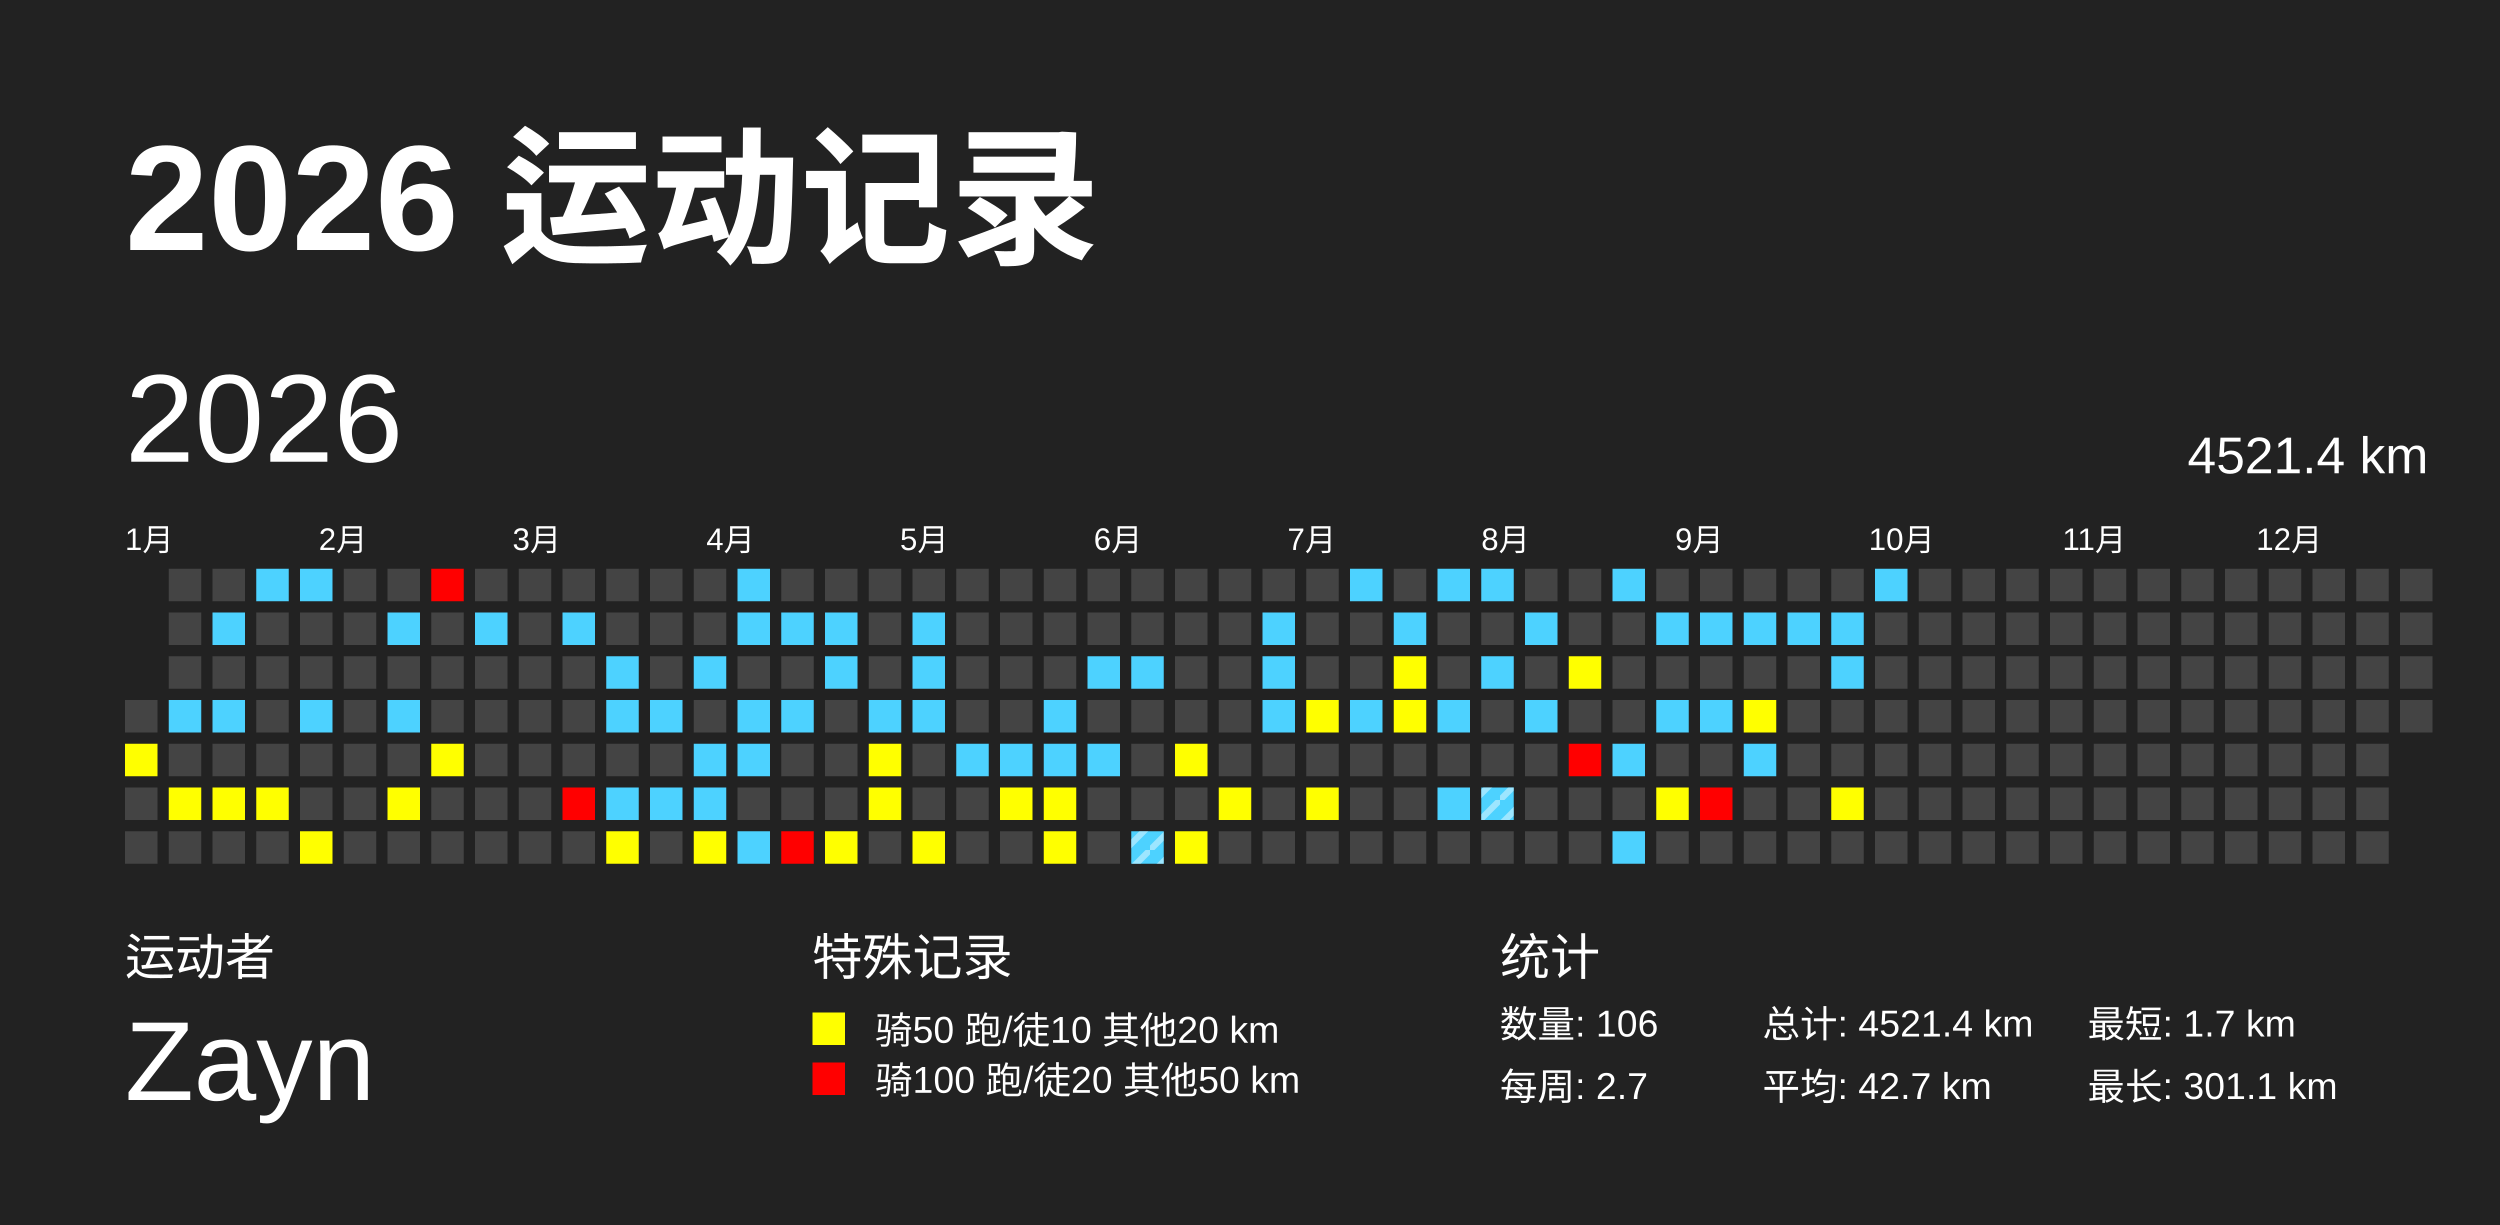
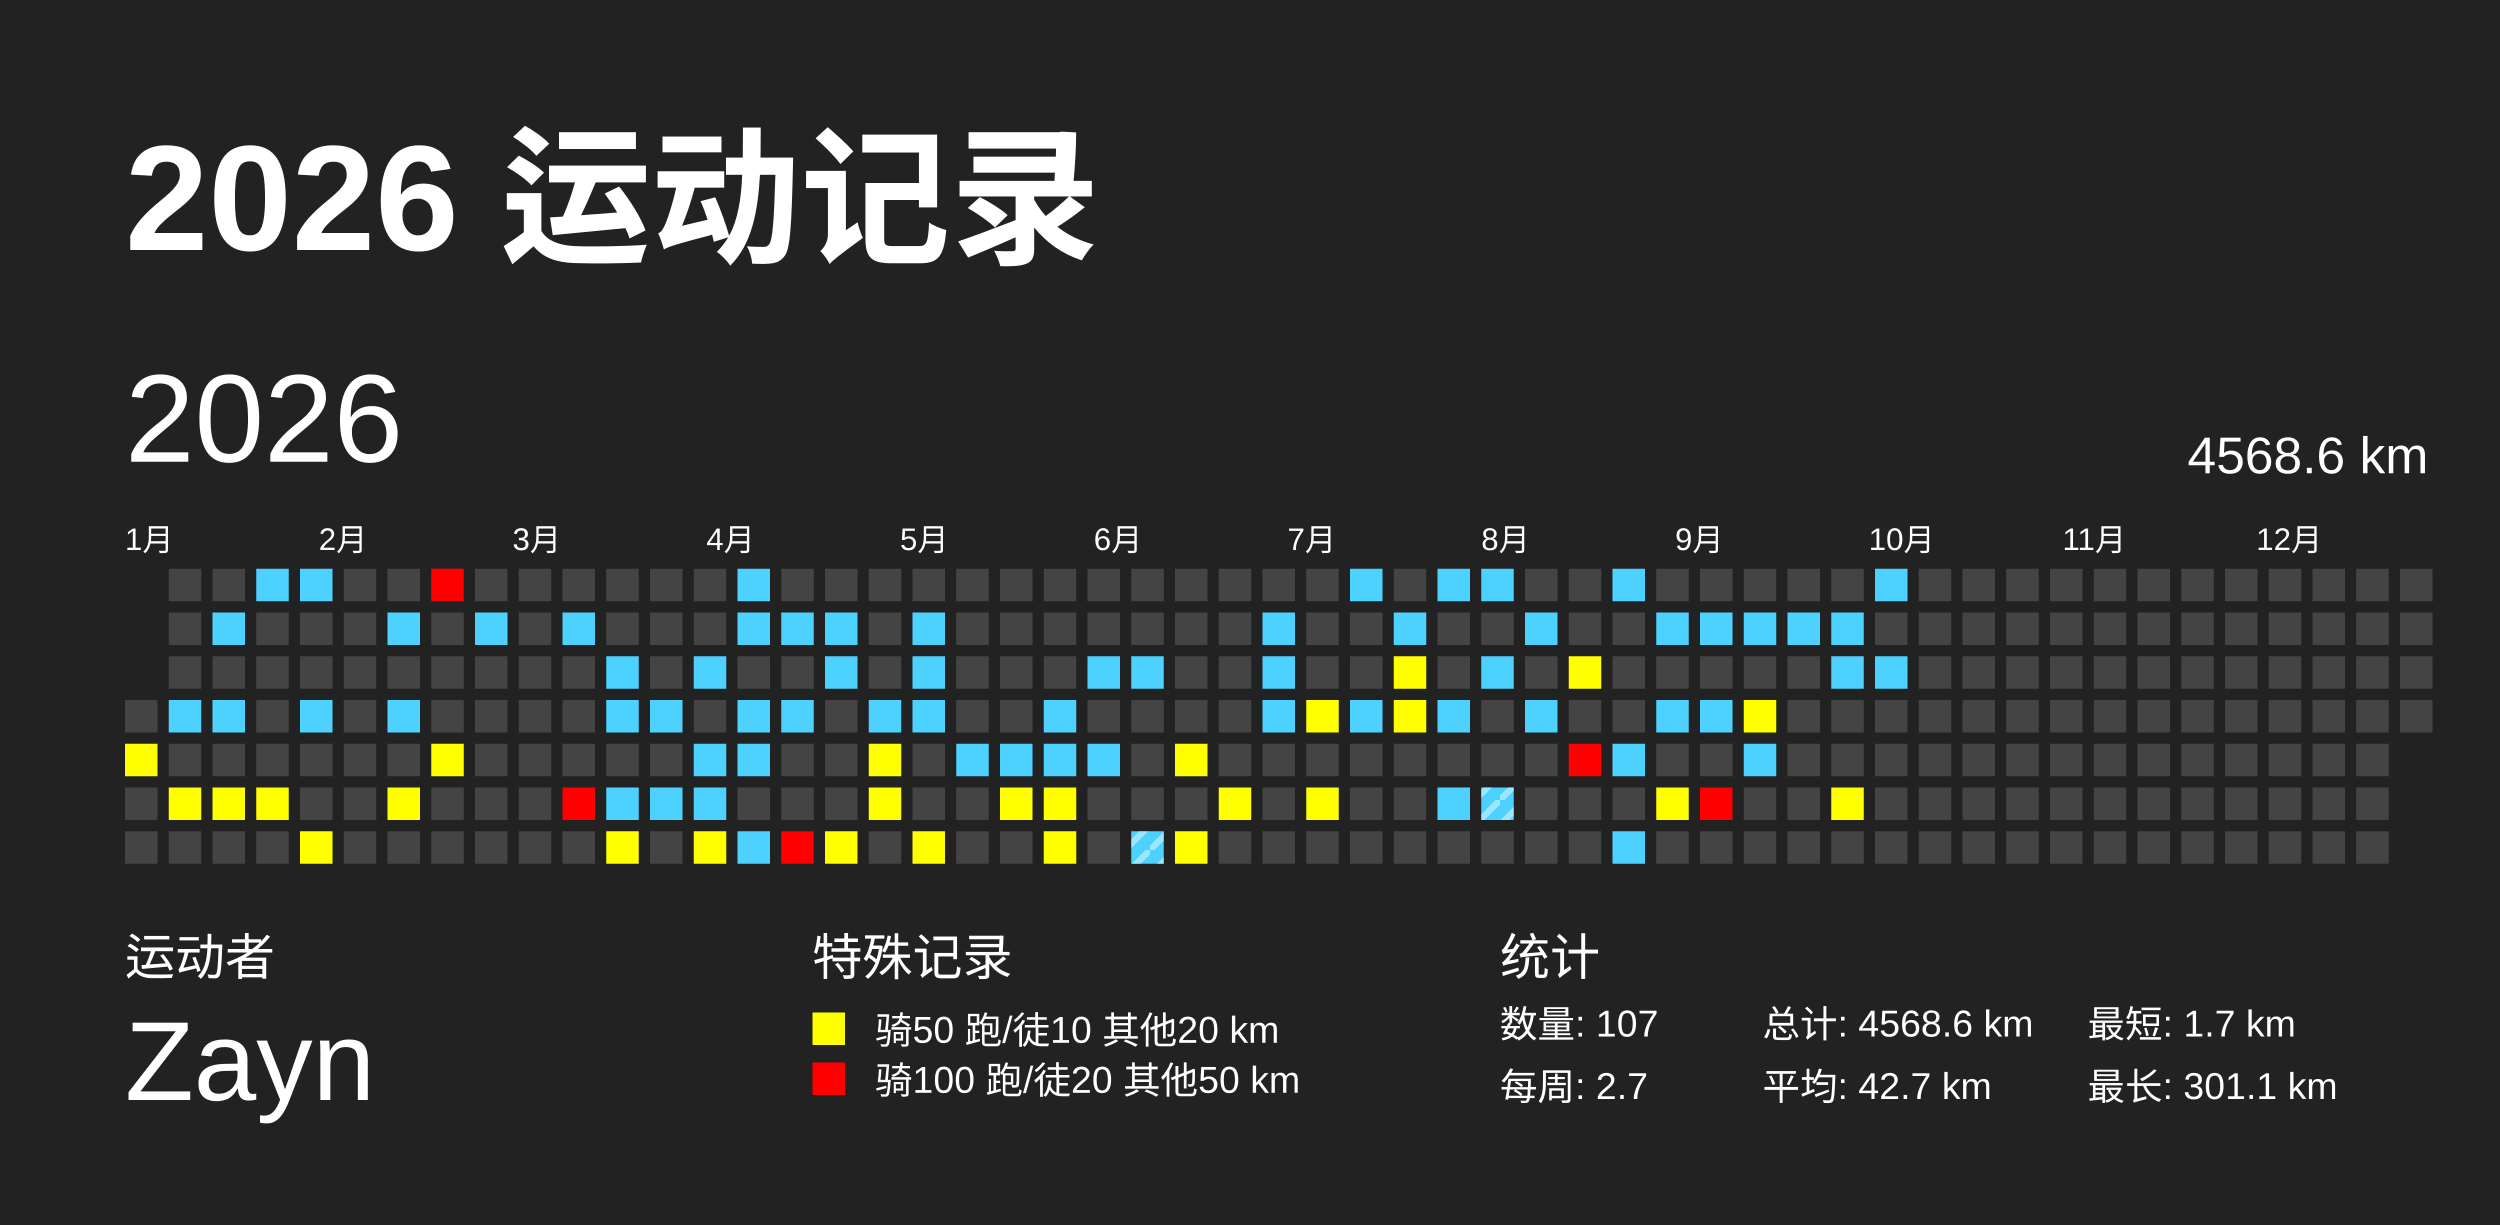
<svg xmlns="http://www.w3.org/2000/svg" baseProfile="full" height="98mm" version="1.1" viewBox="0,0,200,98" width="200mm">
  <defs>
    <pattern height="2" id="indoor-stripe" patternUnits="userSpaceOnUse" width="2">
      <line stroke="white" stroke-opacity="0.45" stroke-width="0.5" x1="0" x2="2" y1="2" y2="0" />
    </pattern>
  </defs>
  <rect fill="#222222" height="98" width="200" x="0" y="0" />
  <text fill="#FFFFFF" style="font-size:12px; font-family:Arial; font-weight:bold;" x="10" y="20">2026 运动记录</text>
  <text fill="#FFFFFF" style="font-size:4px; font-family:Arial" x="10" y="78">运动者</text>
  <text fill="#FFFFFF" style="font-size:9px; font-family:Arial" x="10" y="88">Zayn</text>
  <text fill="#FFFFFF" style="font-size:4px; font-family:Arial" x="65" y="78">特殊记录</text>
  <rect fill="yellow" height="2.6" width="2.6" x="65" y="81" />
  <text fill="#FFFFFF" style="font-size:3px; font-family:Arial" x="70" y="83.5">骑50 跑/徒10 其他20 km</text>
  <rect fill="red" height="2.6" width="2.6" x="65" y="85" />
  <text fill="#FFFFFF" style="font-size:3px; font-family:Arial" x="70" y="87.5">骑100 跑/徒20 其他50 km</text>
  <text fill="#FFFFFF" style="font-size:4px; font-family:Arial" x="120" y="78">统计</text>
-   <text fill="#FFFFFF" style="font-size:3px; font-family:Arial" x="120" y="83">数量: 106</text>
+   <text fill="#FFFFFF" style="font-size:3px; font-family:Arial" x="120" y="83">数量: 107</text>
  <text fill="#FFFFFF" style="font-size:3px; font-family:Arial" x="120" y="88">每周: 2.7</text>
-   <text fill="#FFFFFF" style="font-size:3px; font-family:Arial" x="141" y="83">总计: 4521.4 km</text>
+   <text fill="#FFFFFF" style="font-size:3px; font-family:Arial" x="141" y="83">总计: 4568.6 km</text>
  <text fill="#FFFFFF" style="font-size:3px; font-family:Arial" x="141" y="88">平均: 42.7 km</text>
  <text fill="#FFFFFF" style="font-size:3px; font-family:Arial" x="167" y="83">最短: 1.7 km</text>
  <text fill="#FFFFFF" style="font-size:3px; font-family:Arial" x="167" y="88">最长: 301.1 km</text>
  <text dominant-baseline="hanging" fill="#FFFFFF" style="font-size:10.0px; font-family:Arial;" x="10" y="30">2026</text>
-   <text dominant-baseline="hanging" fill="#FFFFFF" style="font-size:4.125px; font-family:Arial;" x="175" y="35">4521.4 km</text>
+   <text dominant-baseline="hanging" fill="#FFFFFF" style="font-size:4.125px; font-family:Arial;" x="175" y="35">4568.6 km</text>
  <text fill="#FFFFFF" style="font-size:2.5px; font-family:Arial" x="10.0" y="44">1月</text>
  <text fill="#FFFFFF" style="font-size:2.5px; font-family:Arial" x="25.5" y="44">2月</text>
  <text fill="#FFFFFF" style="font-size:2.5px; font-family:Arial" x="41.0" y="44">3月</text>
  <text fill="#FFFFFF" style="font-size:2.5px; font-family:Arial" x="56.5" y="44">4月</text>
  <text fill="#FFFFFF" style="font-size:2.5px; font-family:Arial" x="72.0" y="44">5月</text>
  <text fill="#FFFFFF" style="font-size:2.5px; font-family:Arial" x="87.5" y="44">6月</text>
  <text fill="#FFFFFF" style="font-size:2.5px; font-family:Arial" x="103.0" y="44">7月</text>
  <text fill="#FFFFFF" style="font-size:2.5px; font-family:Arial" x="118.5" y="44">8月</text>
  <text fill="#FFFFFF" style="font-size:2.5px; font-family:Arial" x="134.0" y="44">9月</text>
  <text fill="#FFFFFF" style="font-size:2.5px; font-family:Arial" x="149.5" y="44">10月</text>
  <text fill="#FFFFFF" style="font-size:2.5px; font-family:Arial" x="165.0" y="44">11月</text>
  <text fill="#FFFFFF" style="font-size:2.5px; font-family:Arial" x="180.5" y="44">12月</text>
  <rect fill="#444444" height="2.6" width="2.6" x="10.0" y="56.0" />
  <rect fill="yellow" height="2.6" width="2.6" x="10.0" y="59.5" />
  <rect fill="#444444" height="2.6" width="2.6" x="10.0" y="63.0" />
  <rect fill="#444444" height="2.6" width="2.6" x="10.0" y="66.5" />
  <rect fill="#444444" height="2.6" width="2.6" x="13.5" y="45.5" />
  <rect fill="#444444" height="2.6" width="2.6" x="13.5" y="49.0" />
  <rect fill="#444444" height="2.6" width="2.6" x="13.5" y="52.5" />
  <rect fill="#4dd2ff" height="2.6" width="2.6" x="13.5" y="56.0" />
  <rect fill="#444444" height="2.6" width="2.6" x="13.5" y="59.5" />
  <rect fill="yellow" height="2.6" width="2.6" x="13.5" y="63.0" />
  <rect fill="#444444" height="2.6" width="2.6" x="13.5" y="66.5" />
  <rect fill="#444444" height="2.6" width="2.6" x="17.0" y="45.5" />
  <rect fill="#4dd2ff" height="2.6" width="2.6" x="17.0" y="49.0" />
  <rect fill="#444444" height="2.6" width="2.6" x="17.0" y="52.5" />
  <rect fill="#4dd2ff" height="2.6" width="2.6" x="17.0" y="56.0" />
  <rect fill="#444444" height="2.6" width="2.6" x="17.0" y="59.5" />
  <rect fill="yellow" height="2.6" width="2.6" x="17.0" y="63.0" />
  <rect fill="#444444" height="2.6" width="2.6" x="17.0" y="66.5" />
  <rect fill="#4dd2ff" height="2.6" width="2.6" x="20.5" y="45.5" />
  <rect fill="#444444" height="2.6" width="2.6" x="20.5" y="49.0" />
  <rect fill="#444444" height="2.6" width="2.6" x="20.5" y="52.5" />
  <rect fill="#444444" height="2.6" width="2.6" x="20.5" y="56.0" />
  <rect fill="#444444" height="2.6" width="2.6" x="20.5" y="59.5" />
  <rect fill="yellow" height="2.6" width="2.6" x="20.5" y="63.0" />
  <rect fill="#444444" height="2.6" width="2.6" x="20.5" y="66.5" />
  <rect fill="#4dd2ff" height="2.6" width="2.6" x="24.0" y="45.5" />
  <rect fill="#444444" height="2.6" width="2.6" x="24.0" y="49.0" />
  <rect fill="#444444" height="2.6" width="2.6" x="24.0" y="52.5" />
  <rect fill="#4dd2ff" height="2.6" width="2.6" x="24.0" y="56.0" />
  <rect fill="#444444" height="2.6" width="2.6" x="24.0" y="59.5" />
  <rect fill="#444444" height="2.6" width="2.6" x="24.0" y="63.0" />
  <rect fill="yellow" height="2.6" width="2.6" x="24.0" y="66.5" />
  <rect fill="#444444" height="2.6" width="2.6" x="27.5" y="45.5" />
  <rect fill="#444444" height="2.6" width="2.6" x="27.5" y="49.0" />
  <rect fill="#444444" height="2.6" width="2.6" x="27.5" y="52.5" />
  <rect fill="#444444" height="2.6" width="2.6" x="27.5" y="56.0" />
  <rect fill="#444444" height="2.6" width="2.6" x="27.5" y="59.5" />
  <rect fill="#444444" height="2.6" width="2.6" x="27.5" y="63.0" />
  <rect fill="#444444" height="2.6" width="2.6" x="27.5" y="66.5" />
  <rect fill="#444444" height="2.6" width="2.6" x="31.0" y="45.5" />
  <rect fill="#4dd2ff" height="2.6" width="2.6" x="31.0" y="49.0" />
  <rect fill="#444444" height="2.6" width="2.6" x="31.0" y="52.5" />
  <rect fill="#4dd2ff" height="2.6" width="2.6" x="31.0" y="56.0" />
  <rect fill="#444444" height="2.6" width="2.6" x="31.0" y="59.5" />
  <rect fill="yellow" height="2.6" width="2.6" x="31.0" y="63.0" />
  <rect fill="#444444" height="2.6" width="2.6" x="31.0" y="66.5" />
  <rect fill="red" height="2.6" width="2.6" x="34.5" y="45.5" />
  <rect fill="#444444" height="2.6" width="2.6" x="34.5" y="49.0" />
  <rect fill="#444444" height="2.6" width="2.6" x="34.5" y="52.5" />
  <rect fill="#444444" height="2.6" width="2.6" x="34.5" y="56.0" />
  <rect fill="yellow" height="2.6" width="2.6" x="34.5" y="59.5" />
  <rect fill="#444444" height="2.6" width="2.6" x="34.5" y="63.0" />
  <rect fill="#444444" height="2.6" width="2.6" x="34.5" y="66.5" />
  <rect fill="#444444" height="2.6" width="2.6" x="38.0" y="45.5" />
  <rect fill="#4dd2ff" height="2.6" width="2.6" x="38.0" y="49.0" />
  <rect fill="#444444" height="2.6" width="2.6" x="38.0" y="52.5" />
  <rect fill="#444444" height="2.6" width="2.6" x="38.0" y="56.0" />
  <rect fill="#444444" height="2.6" width="2.6" x="38.0" y="59.5" />
  <rect fill="#444444" height="2.6" width="2.6" x="38.0" y="63.0" />
  <rect fill="#444444" height="2.6" width="2.6" x="38.0" y="66.5" />
  <rect fill="#444444" height="2.6" width="2.6" x="41.5" y="45.5" />
  <rect fill="#444444" height="2.6" width="2.6" x="41.5" y="49.0" />
  <rect fill="#444444" height="2.6" width="2.6" x="41.5" y="52.5" />
  <rect fill="#444444" height="2.6" width="2.6" x="41.5" y="56.0" />
  <rect fill="#444444" height="2.6" width="2.6" x="41.5" y="59.5" />
  <rect fill="#444444" height="2.6" width="2.6" x="41.5" y="63.0" />
  <rect fill="#444444" height="2.6" width="2.6" x="41.5" y="66.5" />
  <rect fill="#444444" height="2.6" width="2.6" x="45.0" y="45.5" />
  <rect fill="#4dd2ff" height="2.6" width="2.6" x="45.0" y="49.0" />
  <rect fill="#444444" height="2.6" width="2.6" x="45.0" y="52.5" />
  <rect fill="#444444" height="2.6" width="2.6" x="45.0" y="56.0" />
  <rect fill="#444444" height="2.6" width="2.6" x="45.0" y="59.5" />
  <rect fill="red" height="2.6" width="2.6" x="45.0" y="63.0" />
  <rect fill="#444444" height="2.6" width="2.6" x="45.0" y="66.5" />
  <rect fill="#444444" height="2.6" width="2.6" x="48.5" y="45.5" />
  <rect fill="#444444" height="2.6" width="2.6" x="48.5" y="49.0" />
  <rect fill="#4dd2ff" height="2.6" width="2.6" x="48.5" y="52.5" />
  <rect fill="#4dd2ff" height="2.6" width="2.6" x="48.5" y="56.0" />
  <rect fill="#444444" height="2.6" width="2.6" x="48.5" y="59.5" />
  <rect fill="#4dd2ff" height="2.6" width="2.6" x="48.5" y="63.0" />
  <rect fill="yellow" height="2.6" width="2.6" x="48.5" y="66.5" />
  <rect fill="#444444" height="2.6" width="2.6" x="52.0" y="45.5" />
  <rect fill="#444444" height="2.6" width="2.6" x="52.0" y="49.0" />
  <rect fill="#444444" height="2.6" width="2.6" x="52.0" y="52.5" />
  <rect fill="#4dd2ff" height="2.6" width="2.6" x="52.0" y="56.0" />
  <rect fill="#444444" height="2.6" width="2.6" x="52.0" y="59.5" />
  <rect fill="#4dd2ff" height="2.6" width="2.6" x="52.0" y="63.0" />
  <rect fill="#444444" height="2.6" width="2.6" x="52.0" y="66.5" />
  <rect fill="#444444" height="2.6" width="2.6" x="55.5" y="45.5" />
  <rect fill="#444444" height="2.6" width="2.6" x="55.5" y="49.0" />
  <rect fill="#4dd2ff" height="2.6" width="2.6" x="55.5" y="52.5" />
  <rect fill="#444444" height="2.6" width="2.6" x="55.5" y="56.0" />
  <rect fill="#4dd2ff" height="2.6" width="2.6" x="55.5" y="59.5" />
  <rect fill="#4dd2ff" height="2.6" width="2.6" x="55.5" y="63.0" />
  <rect fill="yellow" height="2.6" width="2.6" x="55.5" y="66.5" />
  <rect fill="#4dd2ff" height="2.6" width="2.6" x="59.0" y="45.5" />
  <rect fill="#4dd2ff" height="2.6" width="2.6" x="59.0" y="49.0" />
  <rect fill="#444444" height="2.6" width="2.6" x="59.0" y="52.5" />
  <rect fill="#4dd2ff" height="2.6" width="2.6" x="59.0" y="56.0" />
  <rect fill="#4dd2ff" height="2.6" width="2.6" x="59.0" y="59.5" />
  <rect fill="#444444" height="2.6" width="2.6" x="59.0" y="63.0" />
  <rect fill="#4dd2ff" height="2.6" width="2.6" x="59.0" y="66.5" />
  <rect fill="#444444" height="2.6" width="2.6" x="62.5" y="45.5" />
  <rect fill="#4dd2ff" height="2.6" width="2.6" x="62.5" y="49.0" />
  <rect fill="#444444" height="2.6" width="2.6" x="62.5" y="52.5" />
  <rect fill="#4dd2ff" height="2.6" width="2.6" x="62.5" y="56.0" />
  <rect fill="#444444" height="2.6" width="2.6" x="62.5" y="59.5" />
  <rect fill="#444444" height="2.6" width="2.6" x="62.5" y="63.0" />
  <rect fill="red" height="2.6" width="2.6" x="62.5" y="66.5" />
  <rect fill="#444444" height="2.6" width="2.6" x="66.0" y="45.5" />
  <rect fill="#4dd2ff" height="2.6" width="2.6" x="66.0" y="49.0" />
  <rect fill="#4dd2ff" height="2.6" width="2.6" x="66.0" y="52.5" />
  <rect fill="#444444" height="2.6" width="2.6" x="66.0" y="56.0" />
  <rect fill="#444444" height="2.6" width="2.6" x="66.0" y="59.5" />
  <rect fill="#444444" height="2.6" width="2.6" x="66.0" y="63.0" />
  <rect fill="yellow" height="2.6" width="2.6" x="66.0" y="66.5" />
  <rect fill="#444444" height="2.6" width="2.6" x="69.5" y="45.5" />
  <rect fill="#444444" height="2.6" width="2.6" x="69.5" y="49.0" />
  <rect fill="#444444" height="2.6" width="2.6" x="69.5" y="52.5" />
  <rect fill="#4dd2ff" height="2.6" width="2.6" x="69.5" y="56.0" />
  <rect fill="yellow" height="2.6" width="2.6" x="69.5" y="59.5" />
  <rect fill="yellow" height="2.6" width="2.6" x="69.5" y="63.0" />
  <rect fill="#444444" height="2.6" width="2.6" x="69.5" y="66.5" />
  <rect fill="#444444" height="2.6" width="2.6" x="73.0" y="45.5" />
  <rect fill="#4dd2ff" height="2.6" width="2.6" x="73.0" y="49.0" />
  <rect fill="#4dd2ff" height="2.6" width="2.6" x="73.0" y="52.5" />
  <rect fill="#4dd2ff" height="2.6" width="2.6" x="73.0" y="56.0" />
  <rect fill="#444444" height="2.6" width="2.6" x="73.0" y="59.5" />
  <rect fill="#444444" height="2.6" width="2.6" x="73.0" y="63.0" />
  <rect fill="yellow" height="2.6" width="2.6" x="73.0" y="66.5" />
  <rect fill="#444444" height="2.6" width="2.6" x="76.5" y="45.5" />
  <rect fill="#444444" height="2.6" width="2.6" x="76.5" y="49.0" />
  <rect fill="#444444" height="2.6" width="2.6" x="76.5" y="52.5" />
  <rect fill="#444444" height="2.6" width="2.6" x="76.5" y="56.0" />
  <rect fill="#4dd2ff" height="2.6" width="2.6" x="76.5" y="59.5" />
  <rect fill="#444444" height="2.6" width="2.6" x="76.5" y="63.0" />
  <rect fill="#444444" height="2.6" width="2.6" x="76.5" y="66.5" />
  <rect fill="#444444" height="2.6" width="2.6" x="80.0" y="45.5" />
  <rect fill="#444444" height="2.6" width="2.6" x="80.0" y="49.0" />
  <rect fill="#444444" height="2.6" width="2.6" x="80.0" y="52.5" />
  <rect fill="#444444" height="2.6" width="2.6" x="80.0" y="56.0" />
  <rect fill="#4dd2ff" height="2.6" width="2.6" x="80.0" y="59.5" />
  <rect fill="yellow" height="2.6" width="2.6" x="80.0" y="63.0" />
  <rect fill="#444444" height="2.6" width="2.6" x="80.0" y="66.5" />
  <rect fill="#444444" height="2.6" width="2.6" x="83.5" y="45.5" />
  <rect fill="#444444" height="2.6" width="2.6" x="83.5" y="49.0" />
  <rect fill="#444444" height="2.6" width="2.6" x="83.5" y="52.5" />
  <rect fill="#4dd2ff" height="2.6" width="2.6" x="83.5" y="56.0" />
  <rect fill="#4dd2ff" height="2.6" width="2.6" x="83.5" y="59.5" />
  <rect fill="yellow" height="2.6" width="2.6" x="83.5" y="63.0" />
  <rect fill="yellow" height="2.6" width="2.6" x="83.5" y="66.5" />
  <rect fill="#444444" height="2.6" width="2.6" x="87.0" y="45.5" />
  <rect fill="#444444" height="2.6" width="2.6" x="87.0" y="49.0" />
  <rect fill="#4dd2ff" height="2.6" width="2.6" x="87.0" y="52.5" />
  <rect fill="#444444" height="2.6" width="2.6" x="87.0" y="56.0" />
  <rect fill="#4dd2ff" height="2.6" width="2.6" x="87.0" y="59.5" />
  <rect fill="#444444" height="2.6" width="2.6" x="87.0" y="63.0" />
  <rect fill="#444444" height="2.6" width="2.6" x="87.0" y="66.5" />
  <rect fill="#444444" height="2.6" width="2.6" x="90.5" y="45.5" />
  <rect fill="#444444" height="2.6" width="2.6" x="90.5" y="49.0" />
  <rect fill="#4dd2ff" height="2.6" width="2.6" x="90.5" y="52.5" />
  <rect fill="#444444" height="2.6" width="2.6" x="90.5" y="56.0" />
  <rect fill="#444444" height="2.6" width="2.6" x="90.5" y="59.5" />
  <rect fill="#444444" height="2.6" width="2.6" x="90.5" y="63.0" />
  <rect fill="#4dd2ff" height="2.6" width="2.6" x="90.5" y="66.5" />
  <rect fill="url(#indoor-stripe)" height="2.6" width="2.6" x="90.5" y="66.5" />
  <rect fill="#444444" height="2.6" width="2.6" x="94.0" y="45.5" />
  <rect fill="#444444" height="2.6" width="2.6" x="94.0" y="49.0" />
  <rect fill="#444444" height="2.6" width="2.6" x="94.0" y="52.5" />
  <rect fill="#444444" height="2.6" width="2.6" x="94.0" y="56.0" />
  <rect fill="yellow" height="2.6" width="2.6" x="94.0" y="59.5" />
  <rect fill="#444444" height="2.6" width="2.6" x="94.0" y="63.0" />
  <rect fill="yellow" height="2.6" width="2.6" x="94.0" y="66.5" />
  <rect fill="#444444" height="2.6" width="2.6" x="97.5" y="45.5" />
  <rect fill="#444444" height="2.6" width="2.6" x="97.5" y="49.0" />
  <rect fill="#444444" height="2.6" width="2.6" x="97.5" y="52.5" />
  <rect fill="#444444" height="2.6" width="2.6" x="97.5" y="56.0" />
  <rect fill="#444444" height="2.6" width="2.6" x="97.5" y="59.5" />
  <rect fill="yellow" height="2.6" width="2.6" x="97.5" y="63.0" />
  <rect fill="#444444" height="2.6" width="2.6" x="97.5" y="66.5" />
  <rect fill="#444444" height="2.6" width="2.6" x="101.0" y="45.5" />
  <rect fill="#4dd2ff" height="2.6" width="2.6" x="101.0" y="49.0" />
  <rect fill="#4dd2ff" height="2.6" width="2.6" x="101.0" y="52.5" />
  <rect fill="#4dd2ff" height="2.6" width="2.6" x="101.0" y="56.0" />
  <rect fill="#444444" height="2.6" width="2.6" x="101.0" y="59.5" />
  <rect fill="#444444" height="2.6" width="2.6" x="101.0" y="63.0" />
  <rect fill="#444444" height="2.6" width="2.6" x="101.0" y="66.5" />
  <rect fill="#444444" height="2.6" width="2.6" x="104.5" y="45.5" />
  <rect fill="#444444" height="2.6" width="2.6" x="104.5" y="49.0" />
  <rect fill="#444444" height="2.6" width="2.6" x="104.5" y="52.5" />
  <rect fill="yellow" height="2.6" width="2.6" x="104.5" y="56.0" />
  <rect fill="#444444" height="2.6" width="2.6" x="104.5" y="59.5" />
  <rect fill="yellow" height="2.6" width="2.6" x="104.5" y="63.0" />
  <rect fill="#444444" height="2.6" width="2.6" x="104.5" y="66.5" />
  <rect fill="#4dd2ff" height="2.6" width="2.6" x="108.0" y="45.5" />
  <rect fill="#444444" height="2.6" width="2.6" x="108.0" y="49.0" />
  <rect fill="#444444" height="2.6" width="2.6" x="108.0" y="52.5" />
  <rect fill="#4dd2ff" height="2.6" width="2.6" x="108.0" y="56.0" />
  <rect fill="#444444" height="2.6" width="2.6" x="108.0" y="59.5" />
  <rect fill="#444444" height="2.6" width="2.6" x="108.0" y="63.0" />
  <rect fill="#444444" height="2.6" width="2.6" x="108.0" y="66.5" />
  <rect fill="#444444" height="2.6" width="2.6" x="111.5" y="45.5" />
  <rect fill="#4dd2ff" height="2.6" width="2.6" x="111.5" y="49.0" />
  <rect fill="yellow" height="2.6" width="2.6" x="111.5" y="52.5" />
  <rect fill="yellow" height="2.6" width="2.6" x="111.5" y="56.0" />
  <rect fill="#444444" height="2.6" width="2.6" x="111.5" y="59.5" />
  <rect fill="#444444" height="2.6" width="2.6" x="111.5" y="63.0" />
  <rect fill="#444444" height="2.6" width="2.6" x="111.5" y="66.5" />
  <rect fill="#4dd2ff" height="2.6" width="2.6" x="115.0" y="45.5" />
  <rect fill="#444444" height="2.6" width="2.6" x="115.0" y="49.0" />
  <rect fill="#444444" height="2.6" width="2.6" x="115.0" y="52.5" />
  <rect fill="#4dd2ff" height="2.6" width="2.6" x="115.0" y="56.0" />
  <rect fill="#444444" height="2.6" width="2.6" x="115.0" y="59.5" />
  <rect fill="#4dd2ff" height="2.6" width="2.6" x="115.0" y="63.0" />
  <rect fill="#444444" height="2.6" width="2.6" x="115.0" y="66.5" />
  <rect fill="#4dd2ff" height="2.6" width="2.6" x="118.5" y="45.5" />
  <rect fill="#444444" height="2.6" width="2.6" x="118.5" y="49.0" />
  <rect fill="#4dd2ff" height="2.6" width="2.6" x="118.5" y="52.5" />
  <rect fill="#444444" height="2.6" width="2.6" x="118.5" y="56.0" />
  <rect fill="#444444" height="2.6" width="2.6" x="118.5" y="59.5" />
  <rect fill="#4dd2ff" height="2.6" width="2.6" x="118.5" y="63.0" />
  <rect fill="url(#indoor-stripe)" height="2.6" width="2.6" x="118.5" y="63.0" />
  <rect fill="#444444" height="2.6" width="2.6" x="118.5" y="66.5" />
  <rect fill="#444444" height="2.6" width="2.6" x="122.0" y="45.5" />
  <rect fill="#4dd2ff" height="2.6" width="2.6" x="122.0" y="49.0" />
  <rect fill="#444444" height="2.6" width="2.6" x="122.0" y="52.5" />
  <rect fill="#4dd2ff" height="2.6" width="2.6" x="122.0" y="56.0" />
  <rect fill="#444444" height="2.6" width="2.6" x="122.0" y="59.5" />
  <rect fill="#444444" height="2.6" width="2.6" x="122.0" y="63.0" />
  <rect fill="#444444" height="2.6" width="2.6" x="122.0" y="66.5" />
  <rect fill="#444444" height="2.6" width="2.6" x="125.5" y="45.5" />
  <rect fill="#444444" height="2.6" width="2.6" x="125.5" y="49.0" />
  <rect fill="yellow" height="2.6" width="2.6" x="125.5" y="52.5" />
  <rect fill="#444444" height="2.6" width="2.6" x="125.5" y="56.0" />
  <rect fill="red" height="2.6" width="2.6" x="125.5" y="59.5" />
  <rect fill="#444444" height="2.6" width="2.6" x="125.5" y="63.0" />
  <rect fill="#444444" height="2.6" width="2.6" x="125.5" y="66.5" />
  <rect fill="#4dd2ff" height="2.6" width="2.6" x="129.0" y="45.5" />
  <rect fill="#444444" height="2.6" width="2.6" x="129.0" y="49.0" />
  <rect fill="#444444" height="2.6" width="2.6" x="129.0" y="52.5" />
  <rect fill="#444444" height="2.6" width="2.6" x="129.0" y="56.0" />
  <rect fill="#4dd2ff" height="2.6" width="2.6" x="129.0" y="59.5" />
  <rect fill="#444444" height="2.6" width="2.6" x="129.0" y="63.0" />
  <rect fill="#4dd2ff" height="2.6" width="2.6" x="129.0" y="66.5" />
  <rect fill="#444444" height="2.6" width="2.6" x="132.5" y="45.5" />
  <rect fill="#4dd2ff" height="2.6" width="2.6" x="132.5" y="49.0" />
  <rect fill="#444444" height="2.6" width="2.6" x="132.5" y="52.5" />
  <rect fill="#4dd2ff" height="2.6" width="2.6" x="132.5" y="56.0" />
  <rect fill="#444444" height="2.6" width="2.6" x="132.5" y="59.5" />
  <rect fill="yellow" height="2.6" width="2.6" x="132.5" y="63.0" />
  <rect fill="#444444" height="2.6" width="2.6" x="132.5" y="66.5" />
  <rect fill="#444444" height="2.6" width="2.6" x="136.0" y="45.5" />
  <rect fill="#4dd2ff" height="2.6" width="2.6" x="136.0" y="49.0" />
  <rect fill="#444444" height="2.6" width="2.6" x="136.0" y="52.5" />
  <rect fill="#4dd2ff" height="2.6" width="2.6" x="136.0" y="56.0" />
  <rect fill="#444444" height="2.6" width="2.6" x="136.0" y="59.5" />
  <rect fill="red" height="2.6" width="2.6" x="136.0" y="63.0" />
  <rect fill="#444444" height="2.6" width="2.6" x="136.0" y="66.5" />
  <rect fill="#444444" height="2.6" width="2.6" x="139.5" y="45.5" />
  <rect fill="#4dd2ff" height="2.6" width="2.6" x="139.5" y="49.0" />
  <rect fill="#444444" height="2.6" width="2.6" x="139.5" y="52.5" />
  <rect fill="yellow" height="2.6" width="2.6" x="139.5" y="56.0" />
  <rect fill="#4dd2ff" height="2.6" width="2.6" x="139.5" y="59.5" />
  <rect fill="#444444" height="2.6" width="2.6" x="139.5" y="63.0" />
  <rect fill="#444444" height="2.6" width="2.6" x="139.5" y="66.5" />
  <rect fill="#444444" height="2.6" width="2.6" x="143.0" y="45.5" />
  <rect fill="#4dd2ff" height="2.6" width="2.6" x="143.0" y="49.0" />
  <rect fill="#444444" height="2.6" width="2.6" x="143.0" y="52.5" />
  <rect fill="#444444" height="2.6" width="2.6" x="143.0" y="56.0" />
  <rect fill="#444444" height="2.6" width="2.6" x="143.0" y="59.5" />
  <rect fill="#444444" height="2.6" width="2.6" x="143.0" y="63.0" />
  <rect fill="#444444" height="2.6" width="2.6" x="143.0" y="66.5" />
  <rect fill="#444444" height="2.6" width="2.6" x="146.5" y="45.5" />
  <rect fill="#4dd2ff" height="2.6" width="2.6" x="146.5" y="49.0" />
  <rect fill="#4dd2ff" height="2.6" width="2.6" x="146.5" y="52.5" />
  <rect fill="#444444" height="2.6" width="2.6" x="146.5" y="56.0" />
  <rect fill="#444444" height="2.6" width="2.6" x="146.5" y="59.5" />
  <rect fill="yellow" height="2.6" width="2.6" x="146.5" y="63.0" />
  <rect fill="#444444" height="2.6" width="2.6" x="146.5" y="66.5" />
  <rect fill="#4dd2ff" height="2.6" width="2.6" x="150.0" y="45.5" />
  <rect fill="#444444" height="2.6" width="2.6" x="150.0" y="49.0" />
-   <rect fill="#444444" height="2.6" width="2.6" x="150.0" y="52.5" />
+   <rect fill="#4dd2ff" height="2.6" width="2.6" x="150.0" y="52.5" />
  <rect fill="#444444" height="2.6" width="2.6" x="150.0" y="56.0" />
  <rect fill="#444444" height="2.6" width="2.6" x="150.0" y="59.5" />
  <rect fill="#444444" height="2.6" width="2.6" x="150.0" y="63.0" />
  <rect fill="#444444" height="2.6" width="2.6" x="150.0" y="66.5" />
  <rect fill="#444444" height="2.6" width="2.6" x="153.5" y="45.5" />
  <rect fill="#444444" height="2.6" width="2.6" x="153.5" y="49.0" />
  <rect fill="#444444" height="2.6" width="2.6" x="153.5" y="52.5" />
  <rect fill="#444444" height="2.6" width="2.6" x="153.5" y="56.0" />
  <rect fill="#444444" height="2.6" width="2.6" x="153.5" y="59.5" />
  <rect fill="#444444" height="2.6" width="2.6" x="153.5" y="63.0" />
  <rect fill="#444444" height="2.6" width="2.6" x="153.5" y="66.5" />
  <rect fill="#444444" height="2.6" width="2.6" x="157.0" y="45.5" />
  <rect fill="#444444" height="2.6" width="2.6" x="157.0" y="49.0" />
  <rect fill="#444444" height="2.6" width="2.6" x="157.0" y="52.5" />
  <rect fill="#444444" height="2.6" width="2.6" x="157.0" y="56.0" />
  <rect fill="#444444" height="2.6" width="2.6" x="157.0" y="59.5" />
  <rect fill="#444444" height="2.6" width="2.6" x="157.0" y="63.0" />
  <rect fill="#444444" height="2.6" width="2.6" x="157.0" y="66.5" />
  <rect fill="#444444" height="2.6" width="2.6" x="160.5" y="45.5" />
  <rect fill="#444444" height="2.6" width="2.6" x="160.5" y="49.0" />
  <rect fill="#444444" height="2.6" width="2.6" x="160.5" y="52.5" />
  <rect fill="#444444" height="2.6" width="2.6" x="160.5" y="56.0" />
  <rect fill="#444444" height="2.6" width="2.6" x="160.5" y="59.5" />
  <rect fill="#444444" height="2.6" width="2.6" x="160.5" y="63.0" />
  <rect fill="#444444" height="2.6" width="2.6" x="160.5" y="66.5" />
  <rect fill="#444444" height="2.6" width="2.6" x="164.0" y="45.5" />
  <rect fill="#444444" height="2.6" width="2.6" x="164.0" y="49.0" />
  <rect fill="#444444" height="2.6" width="2.6" x="164.0" y="52.5" />
  <rect fill="#444444" height="2.6" width="2.6" x="164.0" y="56.0" />
  <rect fill="#444444" height="2.6" width="2.6" x="164.0" y="59.5" />
  <rect fill="#444444" height="2.6" width="2.6" x="164.0" y="63.0" />
  <rect fill="#444444" height="2.6" width="2.6" x="164.0" y="66.5" />
  <rect fill="#444444" height="2.6" width="2.6" x="167.5" y="45.5" />
  <rect fill="#444444" height="2.6" width="2.6" x="167.5" y="49.0" />
  <rect fill="#444444" height="2.6" width="2.6" x="167.5" y="52.5" />
  <rect fill="#444444" height="2.6" width="2.6" x="167.5" y="56.0" />
  <rect fill="#444444" height="2.6" width="2.6" x="167.5" y="59.5" />
  <rect fill="#444444" height="2.6" width="2.6" x="167.5" y="63.0" />
  <rect fill="#444444" height="2.6" width="2.6" x="167.5" y="66.5" />
  <rect fill="#444444" height="2.6" width="2.6" x="171.0" y="45.5" />
  <rect fill="#444444" height="2.6" width="2.6" x="171.0" y="49.0" />
  <rect fill="#444444" height="2.6" width="2.6" x="171.0" y="52.5" />
  <rect fill="#444444" height="2.6" width="2.6" x="171.0" y="56.0" />
  <rect fill="#444444" height="2.6" width="2.6" x="171.0" y="59.5" />
  <rect fill="#444444" height="2.6" width="2.6" x="171.0" y="63.0" />
  <rect fill="#444444" height="2.6" width="2.6" x="171.0" y="66.5" />
  <rect fill="#444444" height="2.6" width="2.6" x="174.5" y="45.5" />
  <rect fill="#444444" height="2.6" width="2.6" x="174.5" y="49.0" />
  <rect fill="#444444" height="2.6" width="2.6" x="174.5" y="52.5" />
  <rect fill="#444444" height="2.6" width="2.6" x="174.5" y="56.0" />
  <rect fill="#444444" height="2.6" width="2.6" x="174.5" y="59.5" />
  <rect fill="#444444" height="2.6" width="2.6" x="174.5" y="63.0" />
  <rect fill="#444444" height="2.6" width="2.6" x="174.5" y="66.5" />
  <rect fill="#444444" height="2.6" width="2.6" x="178.0" y="45.5" />
  <rect fill="#444444" height="2.6" width="2.6" x="178.0" y="49.0" />
  <rect fill="#444444" height="2.6" width="2.6" x="178.0" y="52.5" />
  <rect fill="#444444" height="2.6" width="2.6" x="178.0" y="56.0" />
  <rect fill="#444444" height="2.6" width="2.6" x="178.0" y="59.5" />
  <rect fill="#444444" height="2.6" width="2.6" x="178.0" y="63.0" />
  <rect fill="#444444" height="2.6" width="2.6" x="178.0" y="66.5" />
  <rect fill="#444444" height="2.6" width="2.6" x="181.5" y="45.5" />
  <rect fill="#444444" height="2.6" width="2.6" x="181.5" y="49.0" />
  <rect fill="#444444" height="2.6" width="2.6" x="181.5" y="52.5" />
  <rect fill="#444444" height="2.6" width="2.6" x="181.5" y="56.0" />
  <rect fill="#444444" height="2.6" width="2.6" x="181.5" y="59.5" />
  <rect fill="#444444" height="2.6" width="2.6" x="181.5" y="63.0" />
  <rect fill="#444444" height="2.6" width="2.6" x="181.5" y="66.5" />
  <rect fill="#444444" height="2.6" width="2.6" x="185.0" y="45.5" />
  <rect fill="#444444" height="2.6" width="2.6" x="185.0" y="49.0" />
  <rect fill="#444444" height="2.6" width="2.6" x="185.0" y="52.5" />
  <rect fill="#444444" height="2.6" width="2.6" x="185.0" y="56.0" />
  <rect fill="#444444" height="2.6" width="2.6" x="185.0" y="59.5" />
  <rect fill="#444444" height="2.6" width="2.6" x="185.0" y="63.0" />
  <rect fill="#444444" height="2.6" width="2.6" x="185.0" y="66.5" />
  <rect fill="#444444" height="2.6" width="2.6" x="188.5" y="45.5" />
  <rect fill="#444444" height="2.6" width="2.6" x="188.5" y="49.0" />
  <rect fill="#444444" height="2.6" width="2.6" x="188.5" y="52.5" />
  <rect fill="#444444" height="2.6" width="2.6" x="188.5" y="56.0" />
  <rect fill="#444444" height="2.6" width="2.6" x="188.5" y="59.5" />
  <rect fill="#444444" height="2.6" width="2.6" x="188.5" y="63.0" />
  <rect fill="#444444" height="2.6" width="2.6" x="188.5" y="66.5" />
  <rect fill="#444444" height="2.6" width="2.6" x="192.0" y="45.5" />
  <rect fill="#444444" height="2.6" width="2.6" x="192.0" y="49.0" />
  <rect fill="#444444" height="2.6" width="2.6" x="192.0" y="52.5" />
  <rect fill="#444444" height="2.6" width="2.6" x="192.0" y="56.0" />
</svg>
